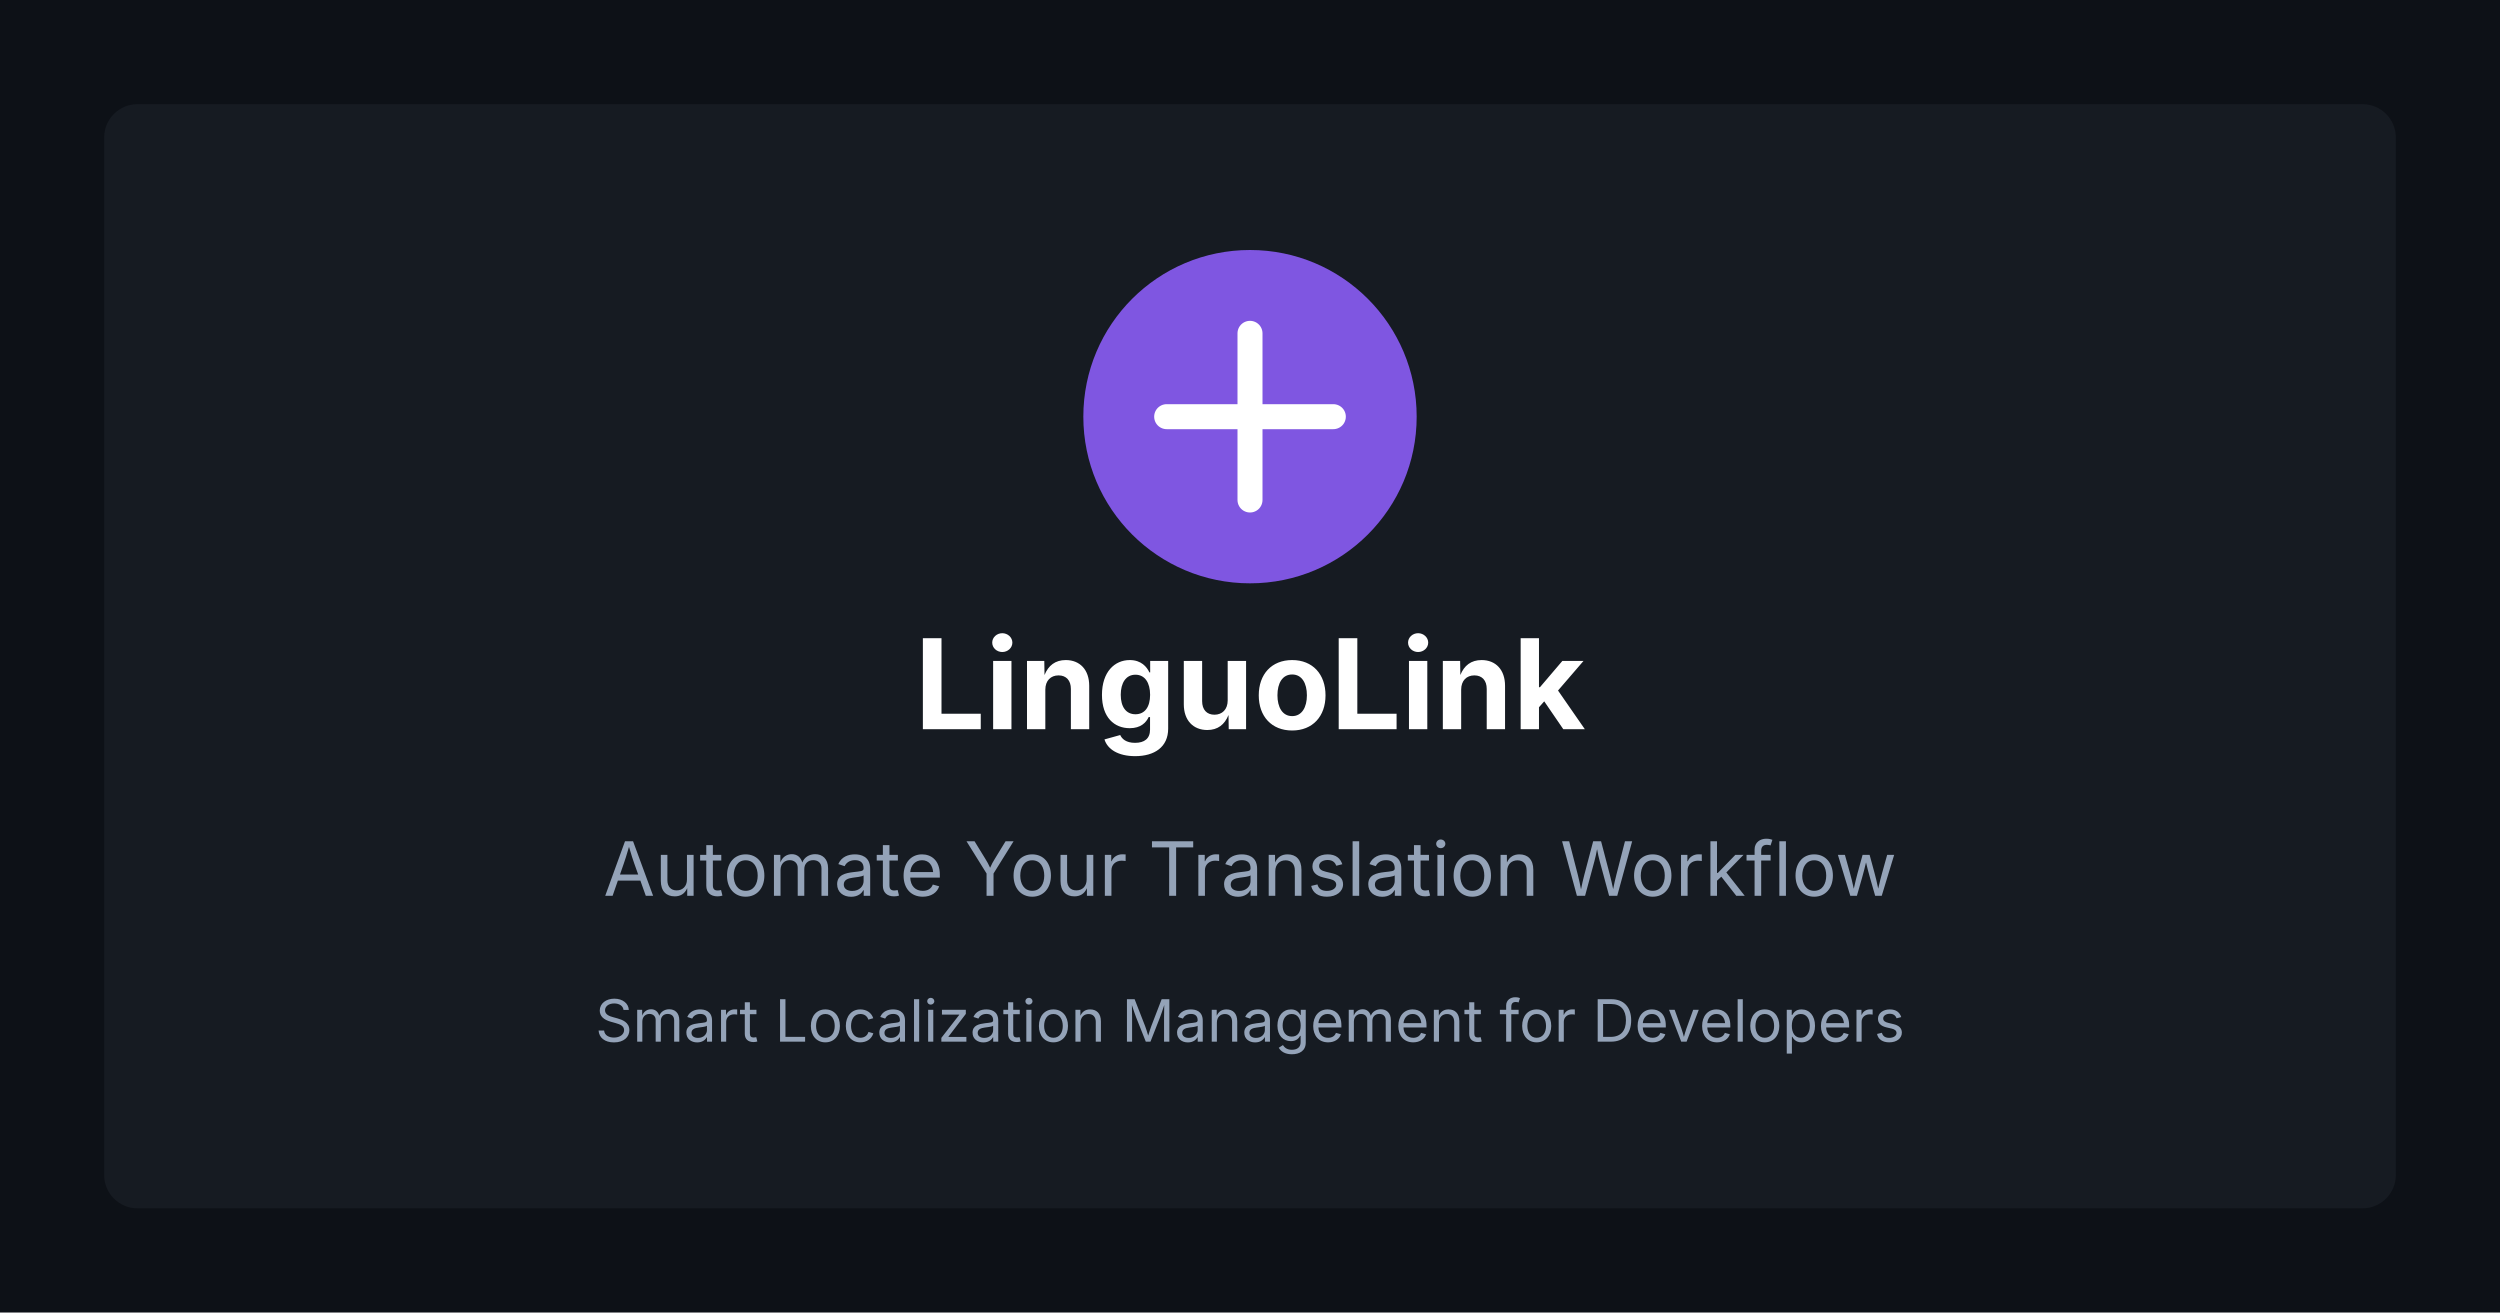
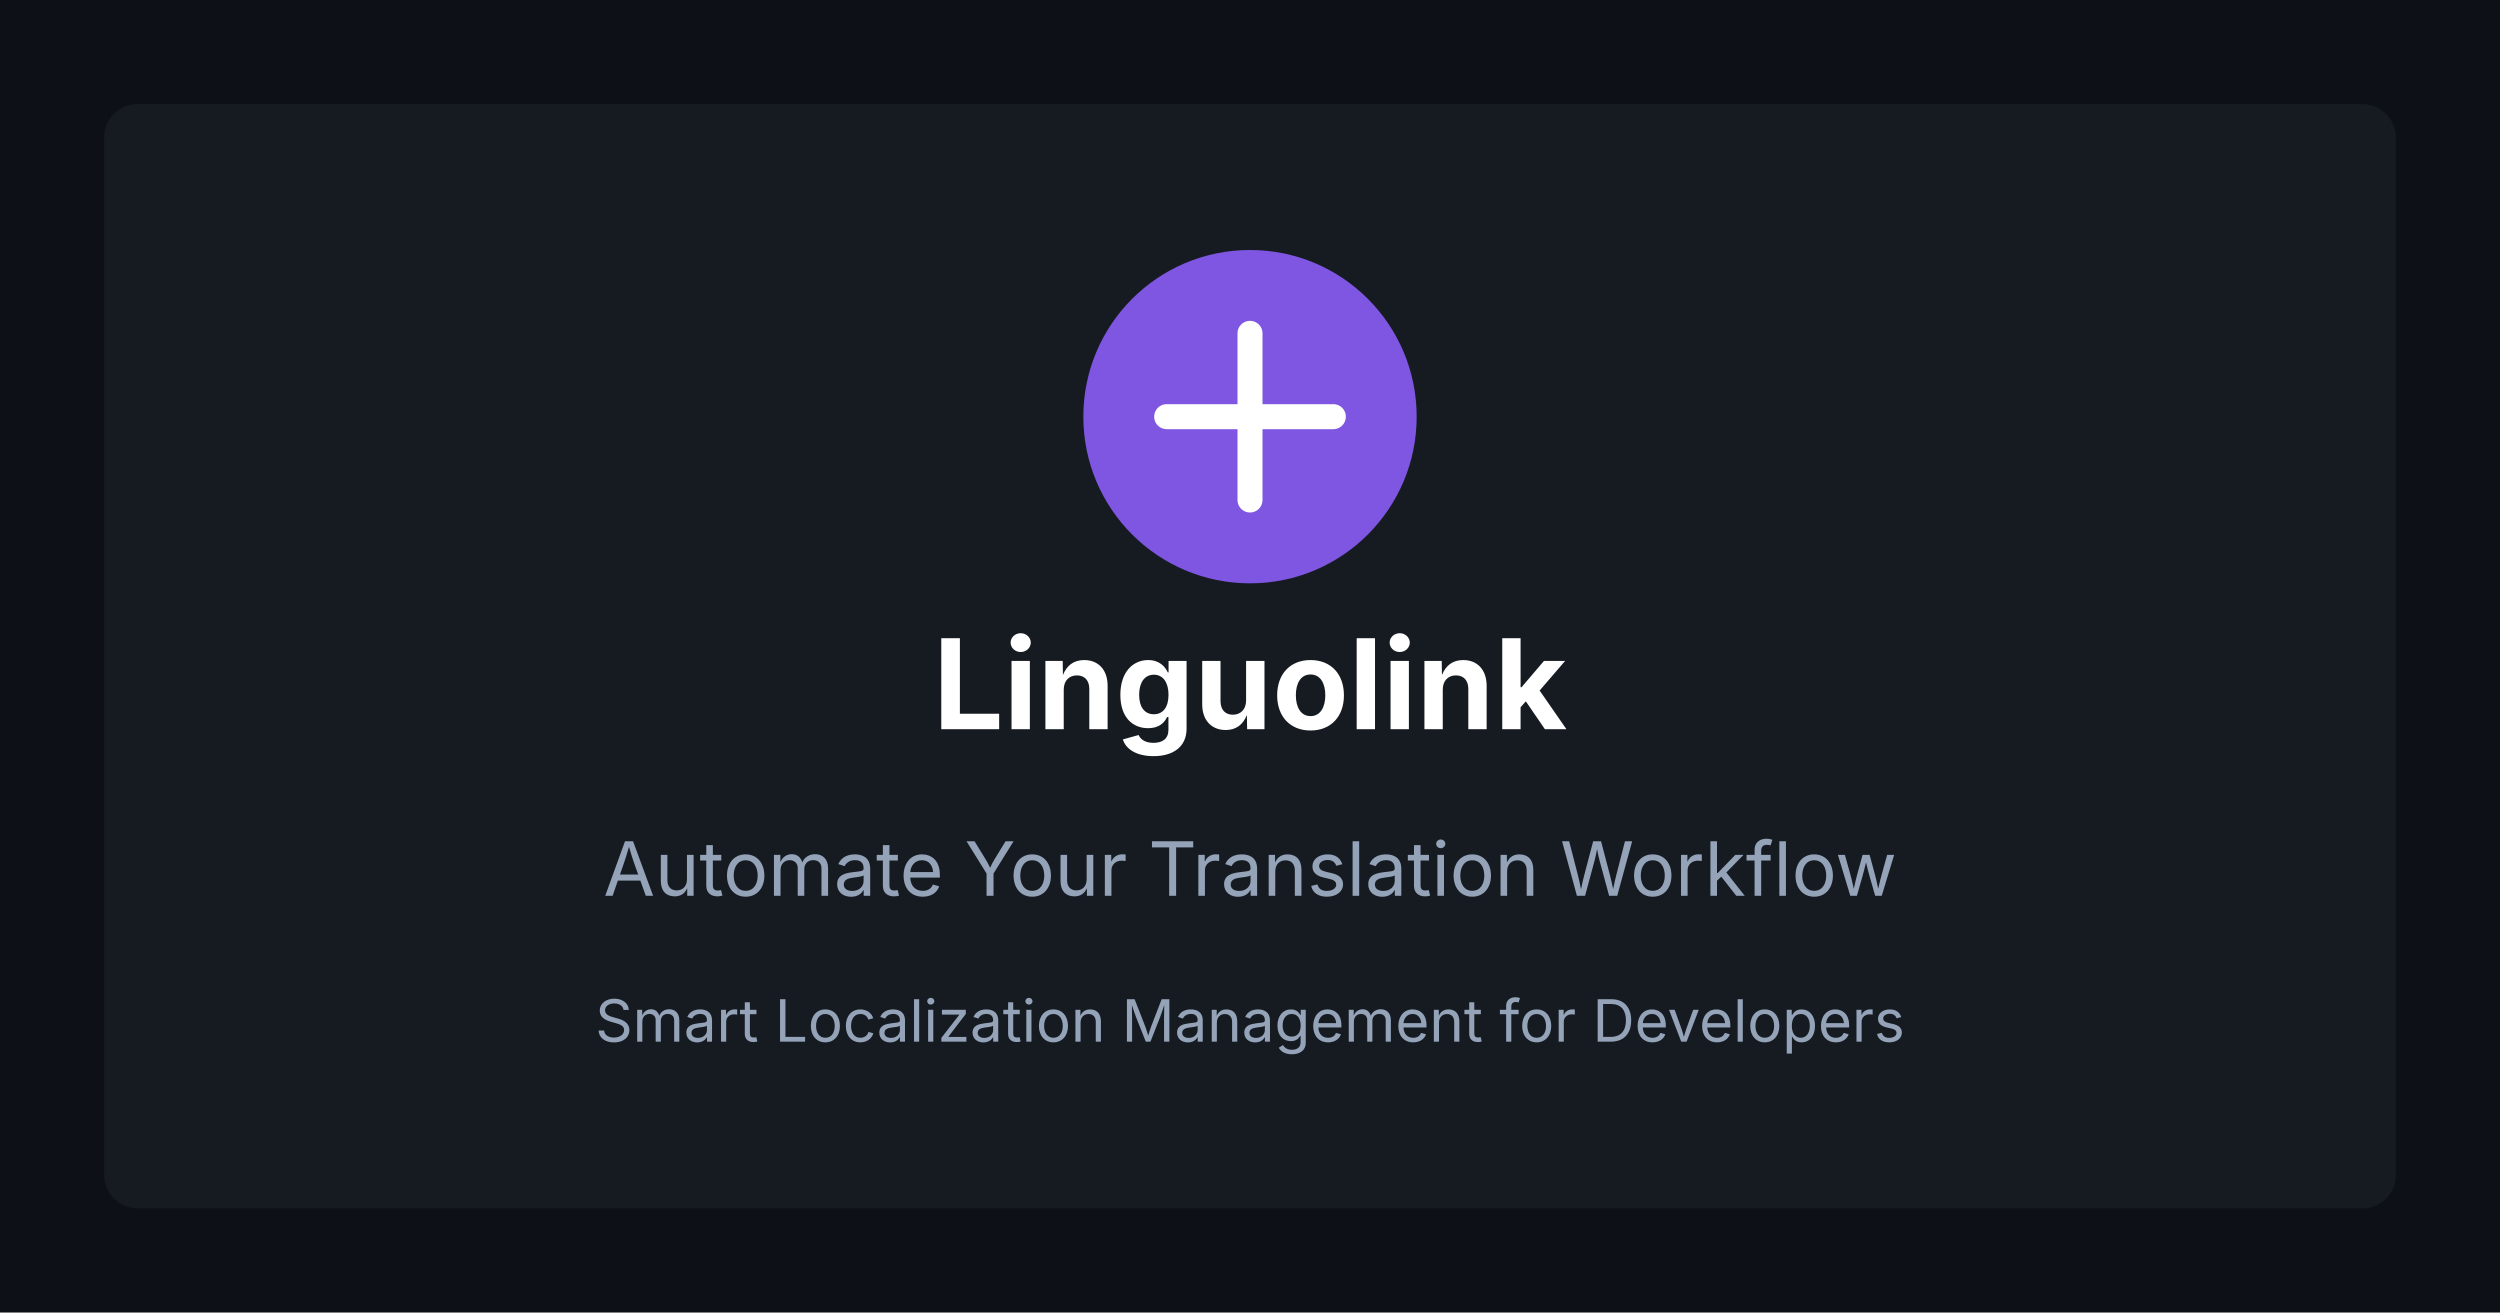
<svg xmlns="http://www.w3.org/2000/svg" width="1200" height="630" viewBox="0 0 1200 630" fill="none">
  <rect width="1200" height="630" fill="#0D1117" />
  <rect x="50" y="50" width="1100" height="530" rx="16" fill="#161B22" />
  <circle cx="600" cy="200" r="80" fill="#8B5CF6" opacity="0.9" />
  <path d="M560 200 L640 200 M600 160 L600 240" stroke="white" stroke-width="12" stroke-linecap="round" />
-   <text x="600" y="350" text-anchor="middle" font-family="Inter, system-ui, sans-serif" font-size="60" font-weight="700" fill="white">LinguoLink</text>
+   <text x="600" y="350" text-anchor="middle" font-family="Inter, system-ui, sans-serif" font-size="60" font-weight="700" fill="white">Linguolink</text>
  <text x="600" y="430" text-anchor="middle" font-family="Inter, system-ui, sans-serif" font-size="36" font-weight="400" fill="#94A3B8">Automate Your Translation Workflow</text>
  <text x="600" y="500" text-anchor="middle" font-family="Inter, system-ui, sans-serif" font-size="28" font-weight="400" fill="#94A3B8">Smart Localization Management for Developers</text>
</svg>
